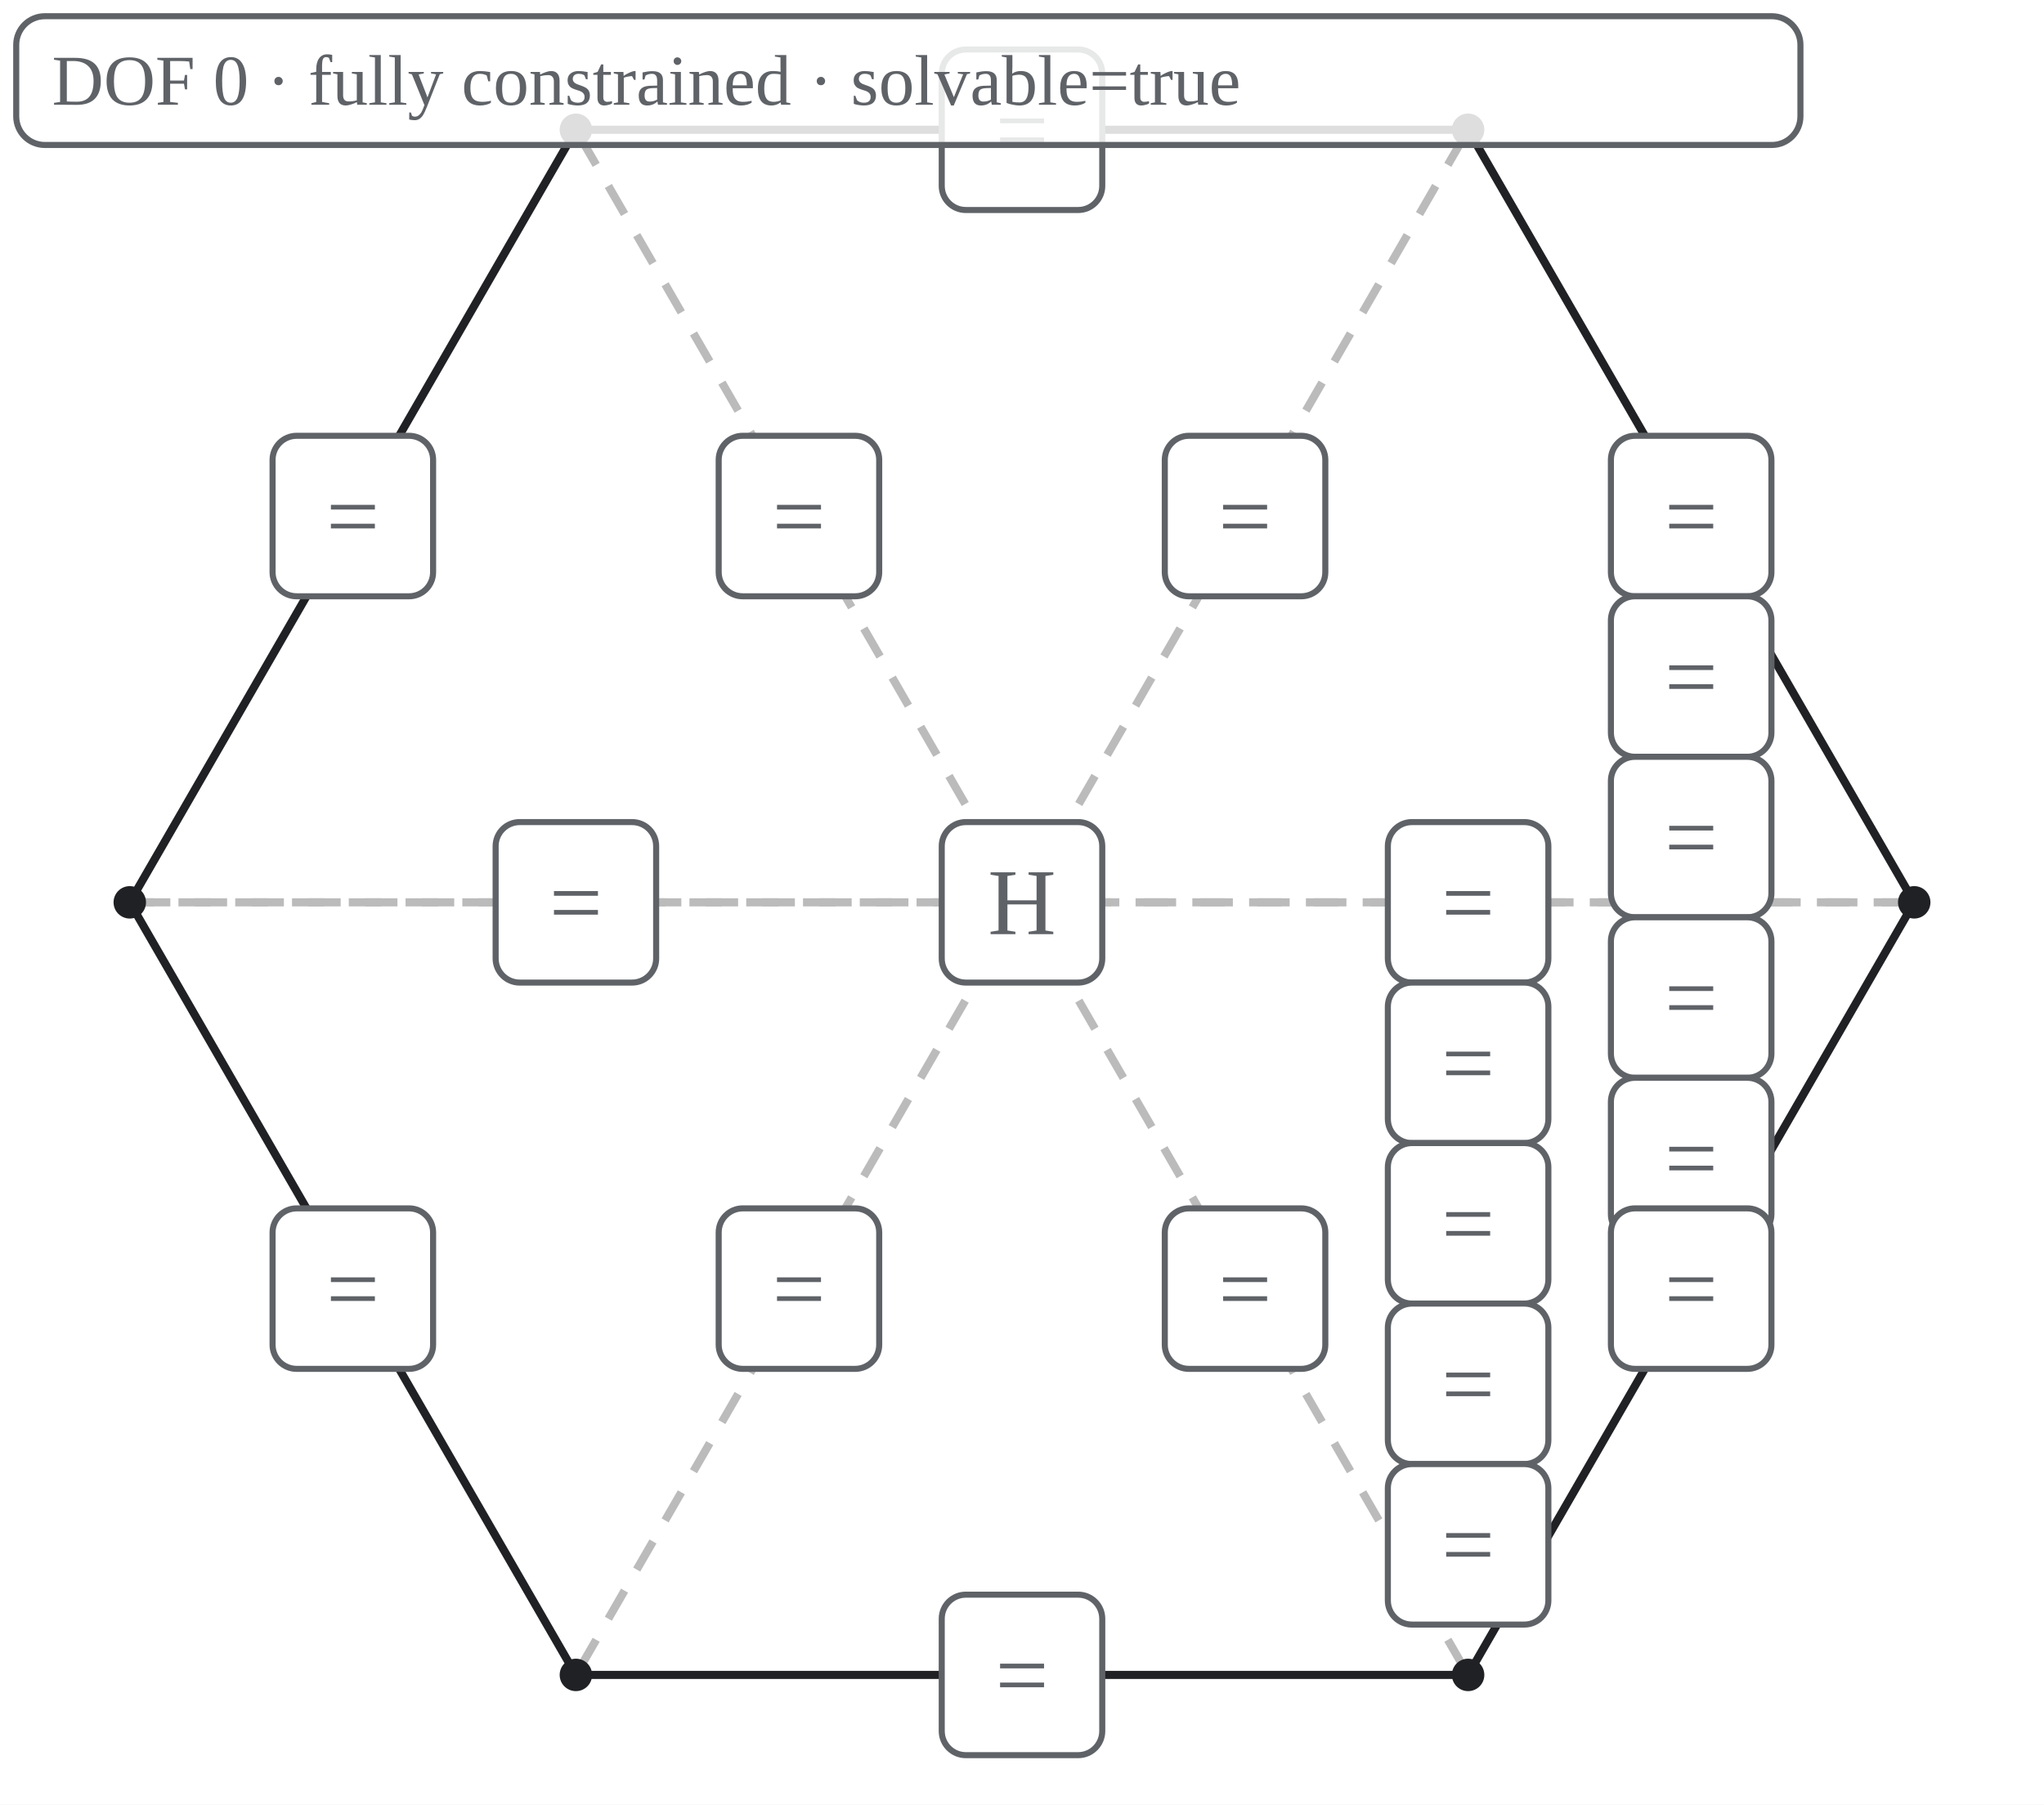
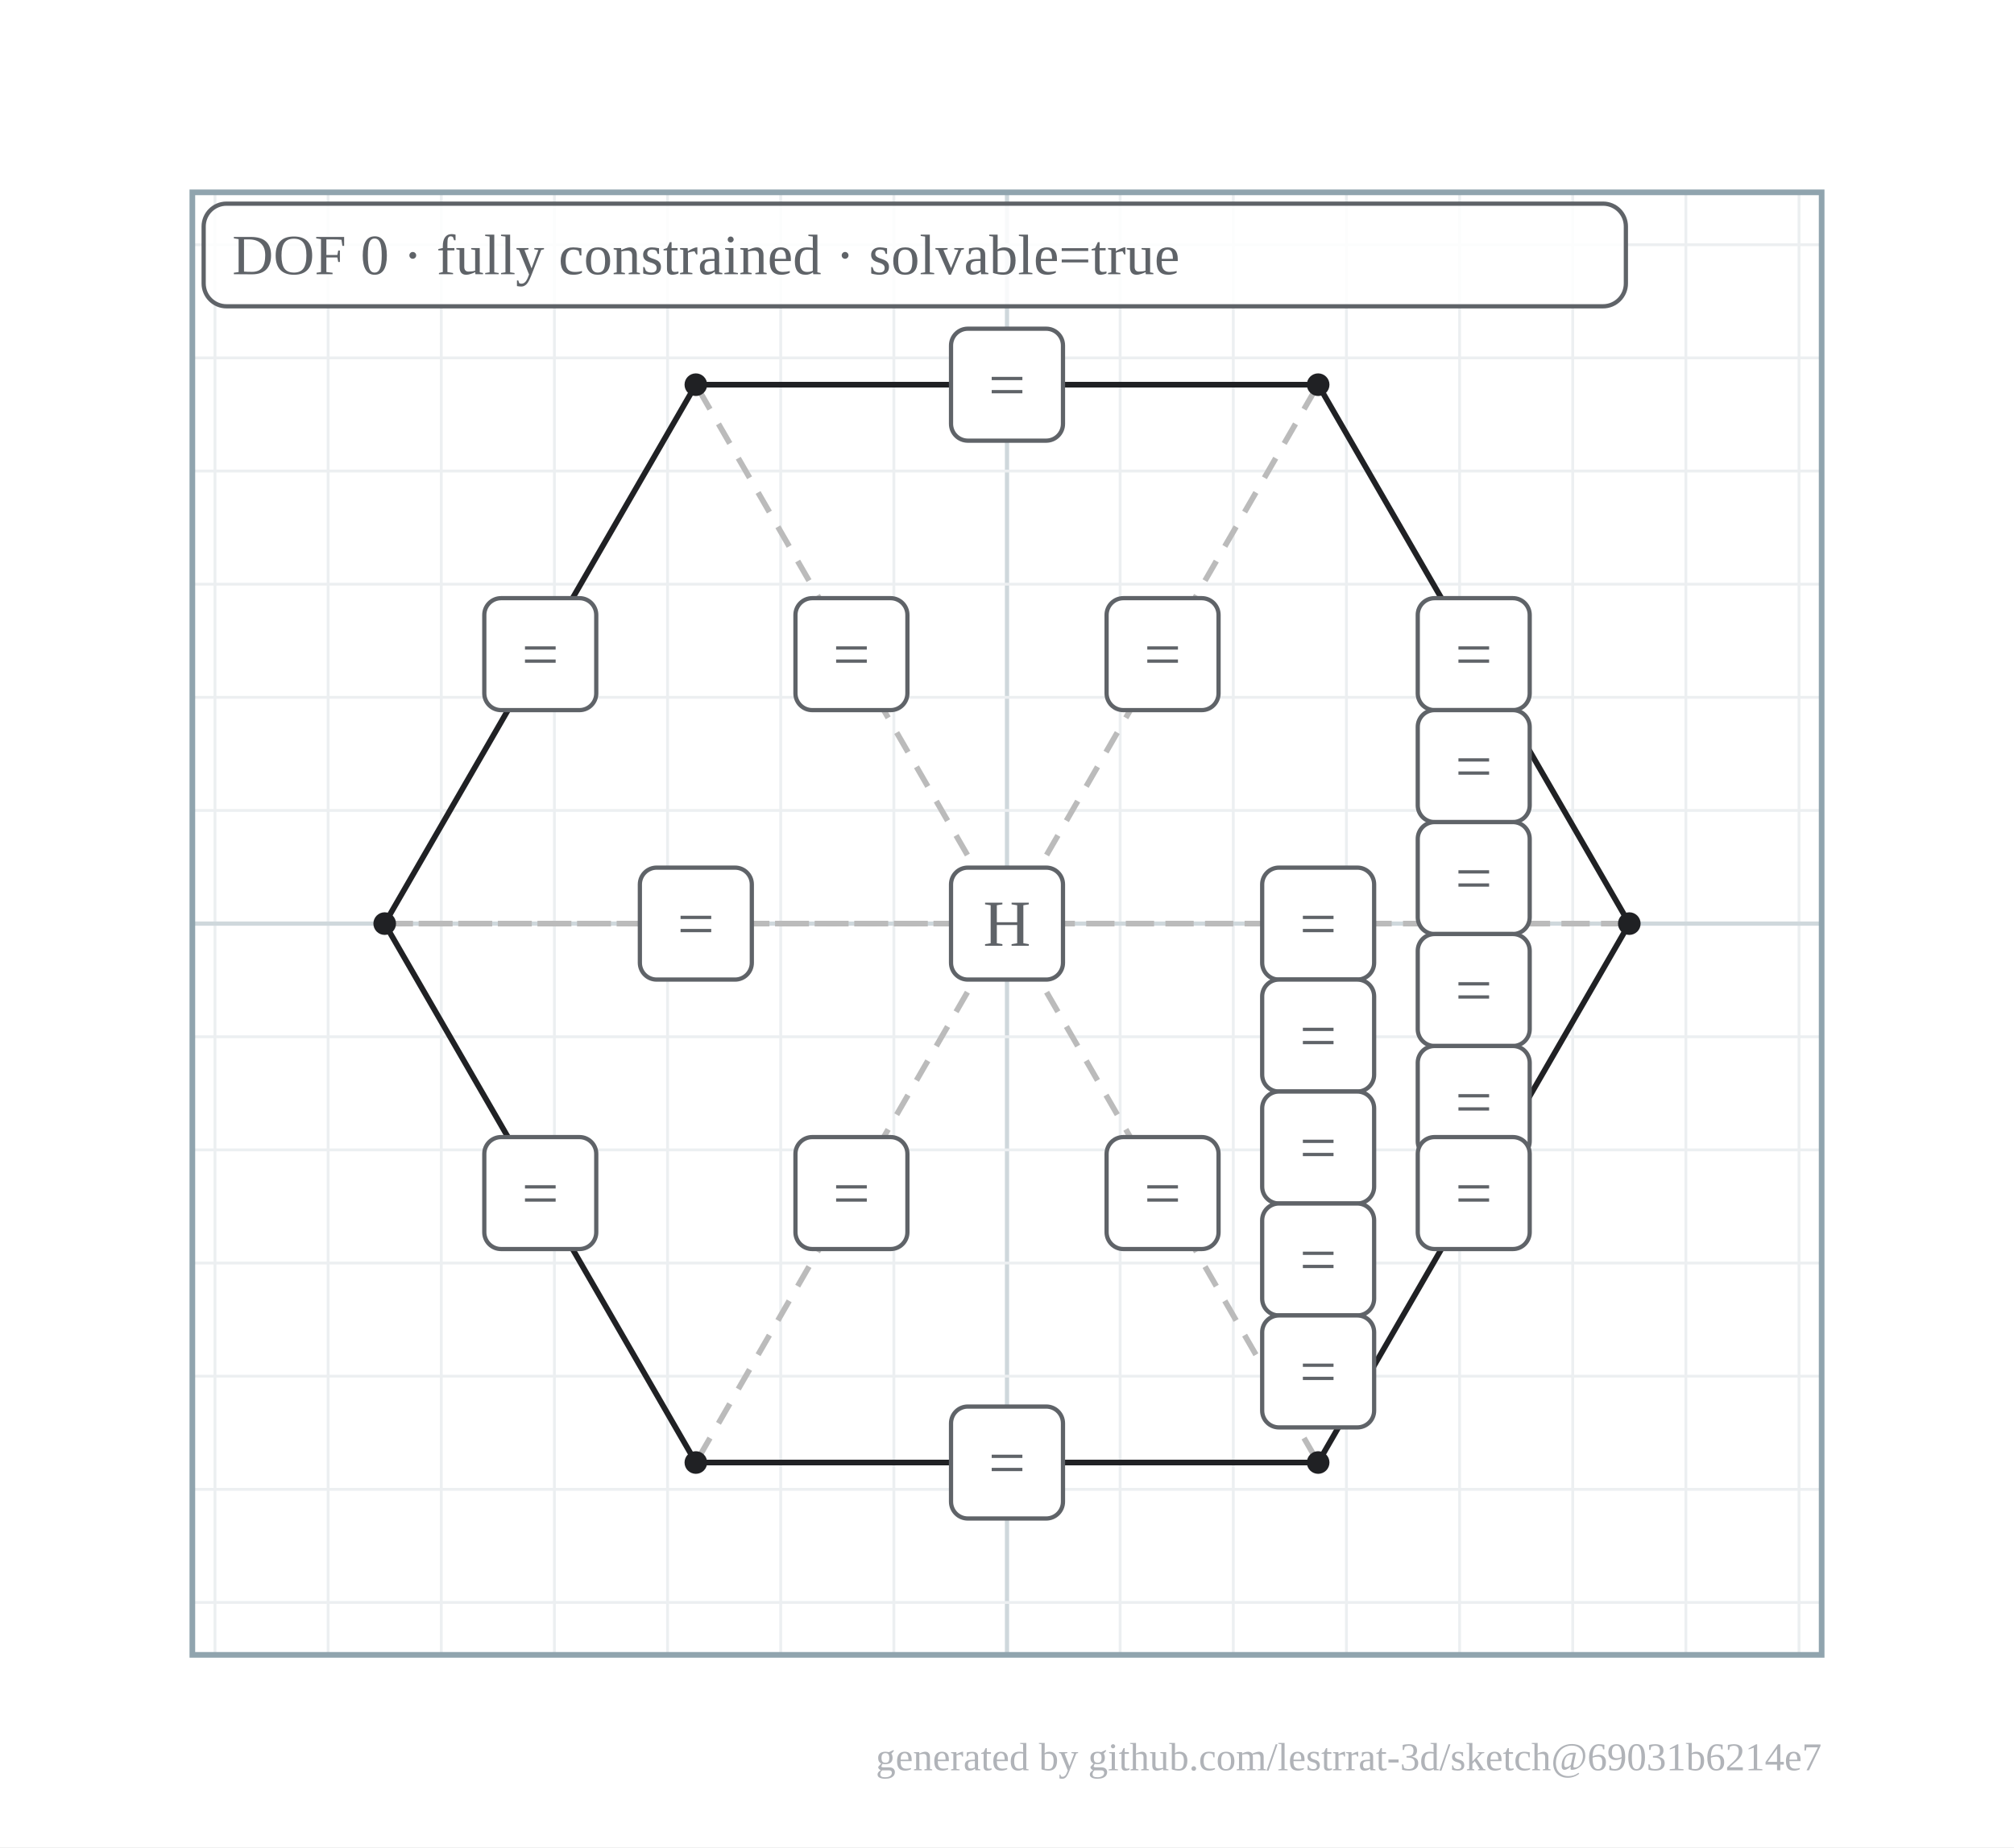
- <svg xmlns="http://www.w3.org/2000/svg" width="520" height="459.18" viewBox="0 0 252 222.526">
+ <svg xmlns="http://www.w3.org/2000/svg" width="560" height="513.636" viewBox="0 0 356 326.526">
  <rect width="100%" height="100%" fill="white" />
-   <line x1="236" y1="111.263" x2="181" y2="16" stroke="#202124" stroke-width="1" />
-   <line x1="126" y1="111.263" x2="236" y2="111.263" stroke="#bbbbbb" stroke-width="1" stroke-dasharray="4,3" />
-   <line x1="181" y1="16" x2="71" y2="16" stroke="#202124" stroke-width="1" />
-   <line x1="126" y1="111.263" x2="181" y2="16" stroke="#bbbbbb" stroke-width="1" stroke-dasharray="4,3" />
-   <line x1="71" y1="16" x2="16" y2="111.263" stroke="#202124" stroke-width="1" />
-   <line x1="126" y1="111.263" x2="71" y2="16" stroke="#bbbbbb" stroke-width="1" stroke-dasharray="4,3" />
-   <line x1="16" y1="111.263" x2="71" y2="206.526" stroke="#202124" stroke-width="1" />
-   <line x1="126" y1="111.263" x2="16" y2="111.263" stroke="#bbbbbb" stroke-width="1" stroke-dasharray="4,3" />
-   <line x1="71" y1="206.526" x2="181" y2="206.526" stroke="#202124" stroke-width="1" />
-   <line x1="126" y1="111.263" x2="71" y2="206.526" stroke="#bbbbbb" stroke-width="1" stroke-dasharray="4,3" />
-   <line x1="181" y1="206.526" x2="236" y2="111.263" stroke="#202124" stroke-width="1" />
-   <line x1="126" y1="111.263" x2="181" y2="206.526" stroke="#bbbbbb" stroke-width="1" stroke-dasharray="4,3" />
-   <line x1="236" y1="111.263" x2="16" y2="111.263" stroke="#bbbbbb" stroke-width="1" stroke-dasharray="4,3" />
-   <circle cx="126" cy="111.263" r="2" fill="#202124" />
-   <circle cx="236" cy="111.263" r="2" fill="#202124" />
-   <circle cx="181" cy="16" r="2" fill="#202124" />
-   <circle cx="71" cy="16" r="2" fill="#202124" />
-   <circle cx="16" cy="111.263" r="2" fill="#202124" />
-   <circle cx="71" cy="206.526" r="2" fill="#202124" />
-   <circle cx="181" cy="206.526" r="2" fill="#202124" />
-   <rect x="198.605" y="53.736" width="19.79" height="19.79" rx="2.969" fill="white" stroke="#5f6368" stroke-width="0.75" />
-   <text x="208.5" y="63.631" font-size="11.641" fill="#5f6368" text-anchor="middle" dominant-baseline="central">=</text>
-   <rect x="116.105" y="6.105" width="19.79" height="19.79" rx="2.969" fill="white" stroke="#5f6368" stroke-width="0.75" />
-   <text x="126" y="16" font-size="11.641" fill="#5f6368" text-anchor="middle" dominant-baseline="central">=</text>
-   <rect x="171.105" y="101.368" width="19.79" height="19.79" rx="2.969" fill="white" stroke="#5f6368" stroke-width="0.75" />
-   <text x="181" y="111.263" font-size="11.641" fill="#5f6368" text-anchor="middle" dominant-baseline="central">=</text>
-   <rect x="143.605" y="53.736" width="19.79" height="19.79" rx="2.969" fill="white" stroke="#5f6368" stroke-width="0.75" />
-   <text x="153.5" y="63.631" font-size="11.641" fill="#5f6368" text-anchor="middle" dominant-baseline="central">=</text>
-   <rect x="198.605" y="73.526" width="19.79" height="19.79" rx="2.969" fill="white" stroke="#5f6368" stroke-width="0.75" />
-   <text x="208.5" y="83.422" font-size="11.641" fill="#5f6368" text-anchor="middle" dominant-baseline="central">=</text>
-   <rect x="33.605" y="53.736" width="19.79" height="19.79" rx="2.969" fill="white" stroke="#5f6368" stroke-width="0.75" />
-   <text x="43.5" y="63.631" font-size="11.641" fill="#5f6368" text-anchor="middle" dominant-baseline="central">=</text>
-   <rect x="171.105" y="121.158" width="19.79" height="19.79" rx="2.969" fill="white" stroke="#5f6368" stroke-width="0.75" />
-   <text x="181" y="131.053" font-size="11.641" fill="#5f6368" text-anchor="middle" dominant-baseline="central">=</text>
-   <rect x="88.605" y="53.736" width="19.79" height="19.79" rx="2.969" fill="white" stroke="#5f6368" stroke-width="0.75" />
-   <text x="98.5" y="63.631" font-size="11.641" fill="#5f6368" text-anchor="middle" dominant-baseline="central">=</text>
-   <rect x="198.605" y="93.317" width="19.79" height="19.79" rx="2.969" fill="white" stroke="#5f6368" stroke-width="0.75" />
-   <text x="208.5" y="103.212" font-size="11.641" fill="#5f6368" text-anchor="middle" dominant-baseline="central">=</text>
-   <rect x="33.605" y="148.999" width="19.79" height="19.79" rx="2.969" fill="white" stroke="#5f6368" stroke-width="0.75" />
-   <text x="43.5" y="158.894" font-size="11.641" fill="#5f6368" text-anchor="middle" dominant-baseline="central">=</text>
-   <rect x="171.105" y="140.948" width="19.79" height="19.79" rx="2.969" fill="white" stroke="#5f6368" stroke-width="0.75" />
-   <text x="181" y="150.843" font-size="11.641" fill="#5f6368" text-anchor="middle" dominant-baseline="central">=</text>
-   <rect x="61.105" y="101.368" width="19.79" height="19.79" rx="2.969" fill="white" stroke="#5f6368" stroke-width="0.75" />
-   <text x="71" y="111.263" font-size="11.641" fill="#5f6368" text-anchor="middle" dominant-baseline="central">=</text>
-   <rect x="198.605" y="113.107" width="19.79" height="19.79" rx="2.969" fill="white" stroke="#5f6368" stroke-width="0.75" />
-   <text x="208.5" y="123.002" font-size="11.641" fill="#5f6368" text-anchor="middle" dominant-baseline="central">=</text>
-   <rect x="116.105" y="196.631" width="19.79" height="19.79" rx="2.969" fill="white" stroke="#5f6368" stroke-width="0.75" />
-   <text x="126" y="206.526" font-size="11.641" fill="#5f6368" text-anchor="middle" dominant-baseline="central">=</text>
-   <rect x="171.105" y="160.738" width="19.79" height="19.79" rx="2.969" fill="white" stroke="#5f6368" stroke-width="0.75" />
-   <text x="181" y="170.633" font-size="11.641" fill="#5f6368" text-anchor="middle" dominant-baseline="central">=</text>
-   <rect x="88.605" y="148.999" width="19.79" height="19.79" rx="2.969" fill="white" stroke="#5f6368" stroke-width="0.75" />
-   <text x="98.5" y="158.894" font-size="11.641" fill="#5f6368" text-anchor="middle" dominant-baseline="central">=</text>
-   <rect x="198.605" y="132.897" width="19.79" height="19.79" rx="2.969" fill="white" stroke="#5f6368" stroke-width="0.75" />
-   <text x="208.5" y="142.792" font-size="11.641" fill="#5f6368" text-anchor="middle" dominant-baseline="central">=</text>
-   <rect x="198.605" y="148.999" width="19.79" height="19.79" rx="2.969" fill="white" stroke="#5f6368" stroke-width="0.75" />
-   <text x="208.5" y="158.894" font-size="11.641" fill="#5f6368" text-anchor="middle" dominant-baseline="central">=</text>
-   <rect x="171.105" y="180.529" width="19.79" height="19.79" rx="2.969" fill="white" stroke="#5f6368" stroke-width="0.75" />
-   <text x="181" y="190.424" font-size="11.641" fill="#5f6368" text-anchor="middle" dominant-baseline="central">=</text>
-   <rect x="143.605" y="148.999" width="19.79" height="19.79" rx="2.969" fill="white" stroke="#5f6368" stroke-width="0.75" />
-   <text x="153.5" y="158.894" font-size="11.641" fill="#5f6368" text-anchor="middle" dominant-baseline="central">=</text>
-   <rect x="116.105" y="101.368" width="19.79" height="19.79" rx="2.969" fill="white" stroke="#5f6368" stroke-width="0.75" />
-   <text x="126" y="111.263" font-size="11.641" fill="#5f6368" text-anchor="middle" dominant-baseline="central">H</text>
-   <rect x="2" y="2" width="219.971" height="15.876" rx="3.528" fill="white" fill-opacity="0.85" stroke="#5f6368" stroke-width="0.75" />
-   <text x="6.41" y="9.938" font-size="8.82" fill="#5f6368" dominant-baseline="central">DOF 0 · fully constrained · solvable=true</text>
+   <line x1="38" y1="34" x2="38" y2="292.526" stroke="#eceff1" stroke-width="0.5" />
+   <line x1="58" y1="34" x2="58" y2="292.526" stroke="#eceff1" stroke-width="0.5" />
+   <line x1="78" y1="34" x2="78" y2="292.526" stroke="#eceff1" stroke-width="0.5" />
+   <line x1="98" y1="34" x2="98" y2="292.526" stroke="#eceff1" stroke-width="0.5" />
+   <line x1="118" y1="34" x2="118" y2="292.526" stroke="#eceff1" stroke-width="0.5" />
+   <line x1="138" y1="34" x2="138" y2="292.526" stroke="#eceff1" stroke-width="0.5" />
+   <line x1="158" y1="34" x2="158" y2="292.526" stroke="#eceff1" stroke-width="0.5" />
+   <line x1="178" y1="34" x2="178" y2="292.526" stroke="#cfd8dc" stroke-width="0.75" />
+   <line x1="198" y1="34" x2="198" y2="292.526" stroke="#eceff1" stroke-width="0.5" />
+   <line x1="218" y1="34" x2="218" y2="292.526" stroke="#eceff1" stroke-width="0.5" />
+   <line x1="238" y1="34" x2="238" y2="292.526" stroke="#eceff1" stroke-width="0.5" />
+   <line x1="258" y1="34" x2="258" y2="292.526" stroke="#eceff1" stroke-width="0.5" />
+   <line x1="278" y1="34" x2="278" y2="292.526" stroke="#eceff1" stroke-width="0.5" />
+   <line x1="298" y1="34" x2="298" y2="292.526" stroke="#eceff1" stroke-width="0.5" />
+   <line x1="318" y1="34" x2="318" y2="292.526" stroke="#eceff1" stroke-width="0.5" />
+   <line x1="34" y1="283.263" x2="322" y2="283.263" stroke="#eceff1" stroke-width="0.5" />
+   <line x1="34" y1="263.263" x2="322" y2="263.263" stroke="#eceff1" stroke-width="0.5" />
+   <line x1="34" y1="243.263" x2="322" y2="243.263" stroke="#eceff1" stroke-width="0.5" />
+   <line x1="34" y1="223.263" x2="322" y2="223.263" stroke="#eceff1" stroke-width="0.5" />
+   <line x1="34" y1="203.263" x2="322" y2="203.263" stroke="#eceff1" stroke-width="0.5" />
+   <line x1="34" y1="183.263" x2="322" y2="183.263" stroke="#eceff1" stroke-width="0.5" />
+   <line x1="34" y1="163.263" x2="322" y2="163.263" stroke="#cfd8dc" stroke-width="0.75" />
+   <line x1="34" y1="143.263" x2="322" y2="143.263" stroke="#eceff1" stroke-width="0.5" />
+   <line x1="34" y1="123.263" x2="322" y2="123.263" stroke="#eceff1" stroke-width="0.5" />
+   <line x1="34" y1="103.263" x2="322" y2="103.263" stroke="#eceff1" stroke-width="0.5" />
+   <line x1="34" y1="83.263" x2="322" y2="83.263" stroke="#eceff1" stroke-width="0.5" />
+   <line x1="34" y1="63.263" x2="322" y2="63.263" stroke="#eceff1" stroke-width="0.5" />
+   <line x1="34" y1="43.263" x2="322" y2="43.263" stroke="#eceff1" stroke-width="0.5" />
+   <rect x="34" y="34" width="288" height="258.526" fill="none" stroke="#90a4ae" stroke-width="1" />
+   <line x1="288" y1="163.263" x2="233" y2="68" stroke="#202124" stroke-width="1" />
+   <line x1="178" y1="163.263" x2="288" y2="163.263" stroke="#bbbbbb" stroke-width="1" stroke-dasharray="4,3" />
+   <line x1="233" y1="68" x2="123" y2="68" stroke="#202124" stroke-width="1" />
+   <line x1="178" y1="163.263" x2="233" y2="68" stroke="#bbbbbb" stroke-width="1" stroke-dasharray="4,3" />
+   <line x1="123" y1="68" x2="68" y2="163.263" stroke="#202124" stroke-width="1" />
+   <line x1="178" y1="163.263" x2="123" y2="68" stroke="#bbbbbb" stroke-width="1" stroke-dasharray="4,3" />
+   <line x1="68" y1="163.263" x2="123" y2="258.526" stroke="#202124" stroke-width="1" />
+   <line x1="178" y1="163.263" x2="68" y2="163.263" stroke="#bbbbbb" stroke-width="1" stroke-dasharray="4,3" />
+   <line x1="123" y1="258.526" x2="233" y2="258.526" stroke="#202124" stroke-width="1" />
+   <line x1="178" y1="163.263" x2="123" y2="258.526" stroke="#bbbbbb" stroke-width="1" stroke-dasharray="4,3" />
+   <line x1="233" y1="258.526" x2="288" y2="163.263" stroke="#202124" stroke-width="1" />
+   <line x1="178" y1="163.263" x2="233" y2="258.526" stroke="#bbbbbb" stroke-width="1" stroke-dasharray="4,3" />
+   <line x1="288" y1="163.263" x2="68" y2="163.263" stroke="#bbbbbb" stroke-width="1" stroke-dasharray="4,3" />
+   <circle cx="178" cy="163.263" r="2" fill="#202124" />
+   <circle cx="288" cy="163.263" r="2" fill="#202124" />
+   <circle cx="233" cy="68" r="2" fill="#202124" />
+   <circle cx="123" cy="68" r="2" fill="#202124" />
+   <circle cx="68" cy="163.263" r="2" fill="#202124" />
+   <circle cx="123" cy="258.526" r="2" fill="#202124" />
+   <circle cx="233" cy="258.526" r="2" fill="#202124" />
+   <rect x="250.605" y="105.736" width="19.79" height="19.79" rx="2.969" fill="white" stroke="#5f6368" stroke-width="0.75" />
+   <text x="260.5" y="115.631" font-size="11.641" fill="#5f6368" text-anchor="middle" dominant-baseline="central">=</text>
+   <rect x="168.105" y="58.105" width="19.79" height="19.79" rx="2.969" fill="white" stroke="#5f6368" stroke-width="0.75" />
+   <text x="178" y="68" font-size="11.641" fill="#5f6368" text-anchor="middle" dominant-baseline="central">=</text>
+   <rect x="223.105" y="153.368" width="19.79" height="19.79" rx="2.969" fill="white" stroke="#5f6368" stroke-width="0.75" />
+   <text x="233" y="163.263" font-size="11.641" fill="#5f6368" text-anchor="middle" dominant-baseline="central">=</text>
+   <rect x="195.605" y="105.736" width="19.79" height="19.79" rx="2.969" fill="white" stroke="#5f6368" stroke-width="0.75" />
+   <text x="205.5" y="115.631" font-size="11.641" fill="#5f6368" text-anchor="middle" dominant-baseline="central">=</text>
+   <rect x="250.605" y="125.526" width="19.79" height="19.79" rx="2.969" fill="white" stroke="#5f6368" stroke-width="0.75" />
+   <text x="260.5" y="135.422" font-size="11.641" fill="#5f6368" text-anchor="middle" dominant-baseline="central">=</text>
+   <rect x="85.605" y="105.736" width="19.79" height="19.79" rx="2.969" fill="white" stroke="#5f6368" stroke-width="0.75" />
+   <text x="95.5" y="115.631" font-size="11.641" fill="#5f6368" text-anchor="middle" dominant-baseline="central">=</text>
+   <rect x="223.105" y="173.158" width="19.79" height="19.79" rx="2.969" fill="white" stroke="#5f6368" stroke-width="0.75" />
+   <text x="233" y="183.053" font-size="11.641" fill="#5f6368" text-anchor="middle" dominant-baseline="central">=</text>
+   <rect x="140.605" y="105.736" width="19.79" height="19.79" rx="2.969" fill="white" stroke="#5f6368" stroke-width="0.75" />
+   <text x="150.5" y="115.631" font-size="11.641" fill="#5f6368" text-anchor="middle" dominant-baseline="central">=</text>
+   <rect x="250.605" y="145.317" width="19.79" height="19.79" rx="2.969" fill="white" stroke="#5f6368" stroke-width="0.75" />
+   <text x="260.5" y="155.212" font-size="11.641" fill="#5f6368" text-anchor="middle" dominant-baseline="central">=</text>
+   <rect x="85.605" y="200.999" width="19.79" height="19.79" rx="2.969" fill="white" stroke="#5f6368" stroke-width="0.75" />
+   <text x="95.5" y="210.894" font-size="11.641" fill="#5f6368" text-anchor="middle" dominant-baseline="central">=</text>
+   <rect x="223.105" y="192.948" width="19.79" height="19.79" rx="2.969" fill="white" stroke="#5f6368" stroke-width="0.75" />
+   <text x="233" y="202.843" font-size="11.641" fill="#5f6368" text-anchor="middle" dominant-baseline="central">=</text>
+   <rect x="113.105" y="153.368" width="19.79" height="19.79" rx="2.969" fill="white" stroke="#5f6368" stroke-width="0.75" />
+   <text x="123" y="163.263" font-size="11.641" fill="#5f6368" text-anchor="middle" dominant-baseline="central">=</text>
+   <rect x="250.605" y="165.107" width="19.79" height="19.79" rx="2.969" fill="white" stroke="#5f6368" stroke-width="0.75" />
+   <text x="260.5" y="175.002" font-size="11.641" fill="#5f6368" text-anchor="middle" dominant-baseline="central">=</text>
+   <rect x="168.105" y="248.631" width="19.79" height="19.79" rx="2.969" fill="white" stroke="#5f6368" stroke-width="0.75" />
+   <text x="178" y="258.526" font-size="11.641" fill="#5f6368" text-anchor="middle" dominant-baseline="central">=</text>
+   <rect x="223.105" y="212.738" width="19.79" height="19.79" rx="2.969" fill="white" stroke="#5f6368" stroke-width="0.75" />
+   <text x="233" y="222.633" font-size="11.641" fill="#5f6368" text-anchor="middle" dominant-baseline="central">=</text>
+   <rect x="140.605" y="200.999" width="19.79" height="19.79" rx="2.969" fill="white" stroke="#5f6368" stroke-width="0.75" />
+   <text x="150.5" y="210.894" font-size="11.641" fill="#5f6368" text-anchor="middle" dominant-baseline="central">=</text>
+   <rect x="250.605" y="184.897" width="19.79" height="19.79" rx="2.969" fill="white" stroke="#5f6368" stroke-width="0.75" />
+   <text x="260.5" y="194.792" font-size="11.641" fill="#5f6368" text-anchor="middle" dominant-baseline="central">=</text>
+   <rect x="250.605" y="200.999" width="19.79" height="19.79" rx="2.969" fill="white" stroke="#5f6368" stroke-width="0.75" />
+   <text x="260.5" y="210.894" font-size="11.641" fill="#5f6368" text-anchor="middle" dominant-baseline="central">=</text>
+   <rect x="223.105" y="232.529" width="19.79" height="19.79" rx="2.969" fill="white" stroke="#5f6368" stroke-width="0.75" />
+   <text x="233" y="242.424" font-size="11.641" fill="#5f6368" text-anchor="middle" dominant-baseline="central">=</text>
+   <rect x="195.605" y="200.999" width="19.79" height="19.79" rx="2.969" fill="white" stroke="#5f6368" stroke-width="0.75" />
+   <text x="205.5" y="210.894" font-size="11.641" fill="#5f6368" text-anchor="middle" dominant-baseline="central">=</text>
+   <rect x="168.105" y="153.368" width="19.79" height="19.79" rx="2.969" fill="white" stroke="#5f6368" stroke-width="0.75" />
+   <text x="178" y="163.263" font-size="11.641" fill="#5f6368" text-anchor="middle" dominant-baseline="central">H</text>
+   <rect x="36" y="36" width="251.395" height="18.144" rx="4.032" fill="white" fill-opacity="0.85" stroke="#5f6368" stroke-width="0.75" />
+   <text x="41.04" y="45.072" font-size="10.08" fill="#5f6368" dominant-baseline="central">DOF 0 · fully constrained · solvable=true</text>
+   <text x="322" y="312.926" font-size="6.966" fill="#b0b3b8" text-anchor="end">generated by github.com/lestrrat-3d/sketch@69031b6214e7</text>
</svg>
